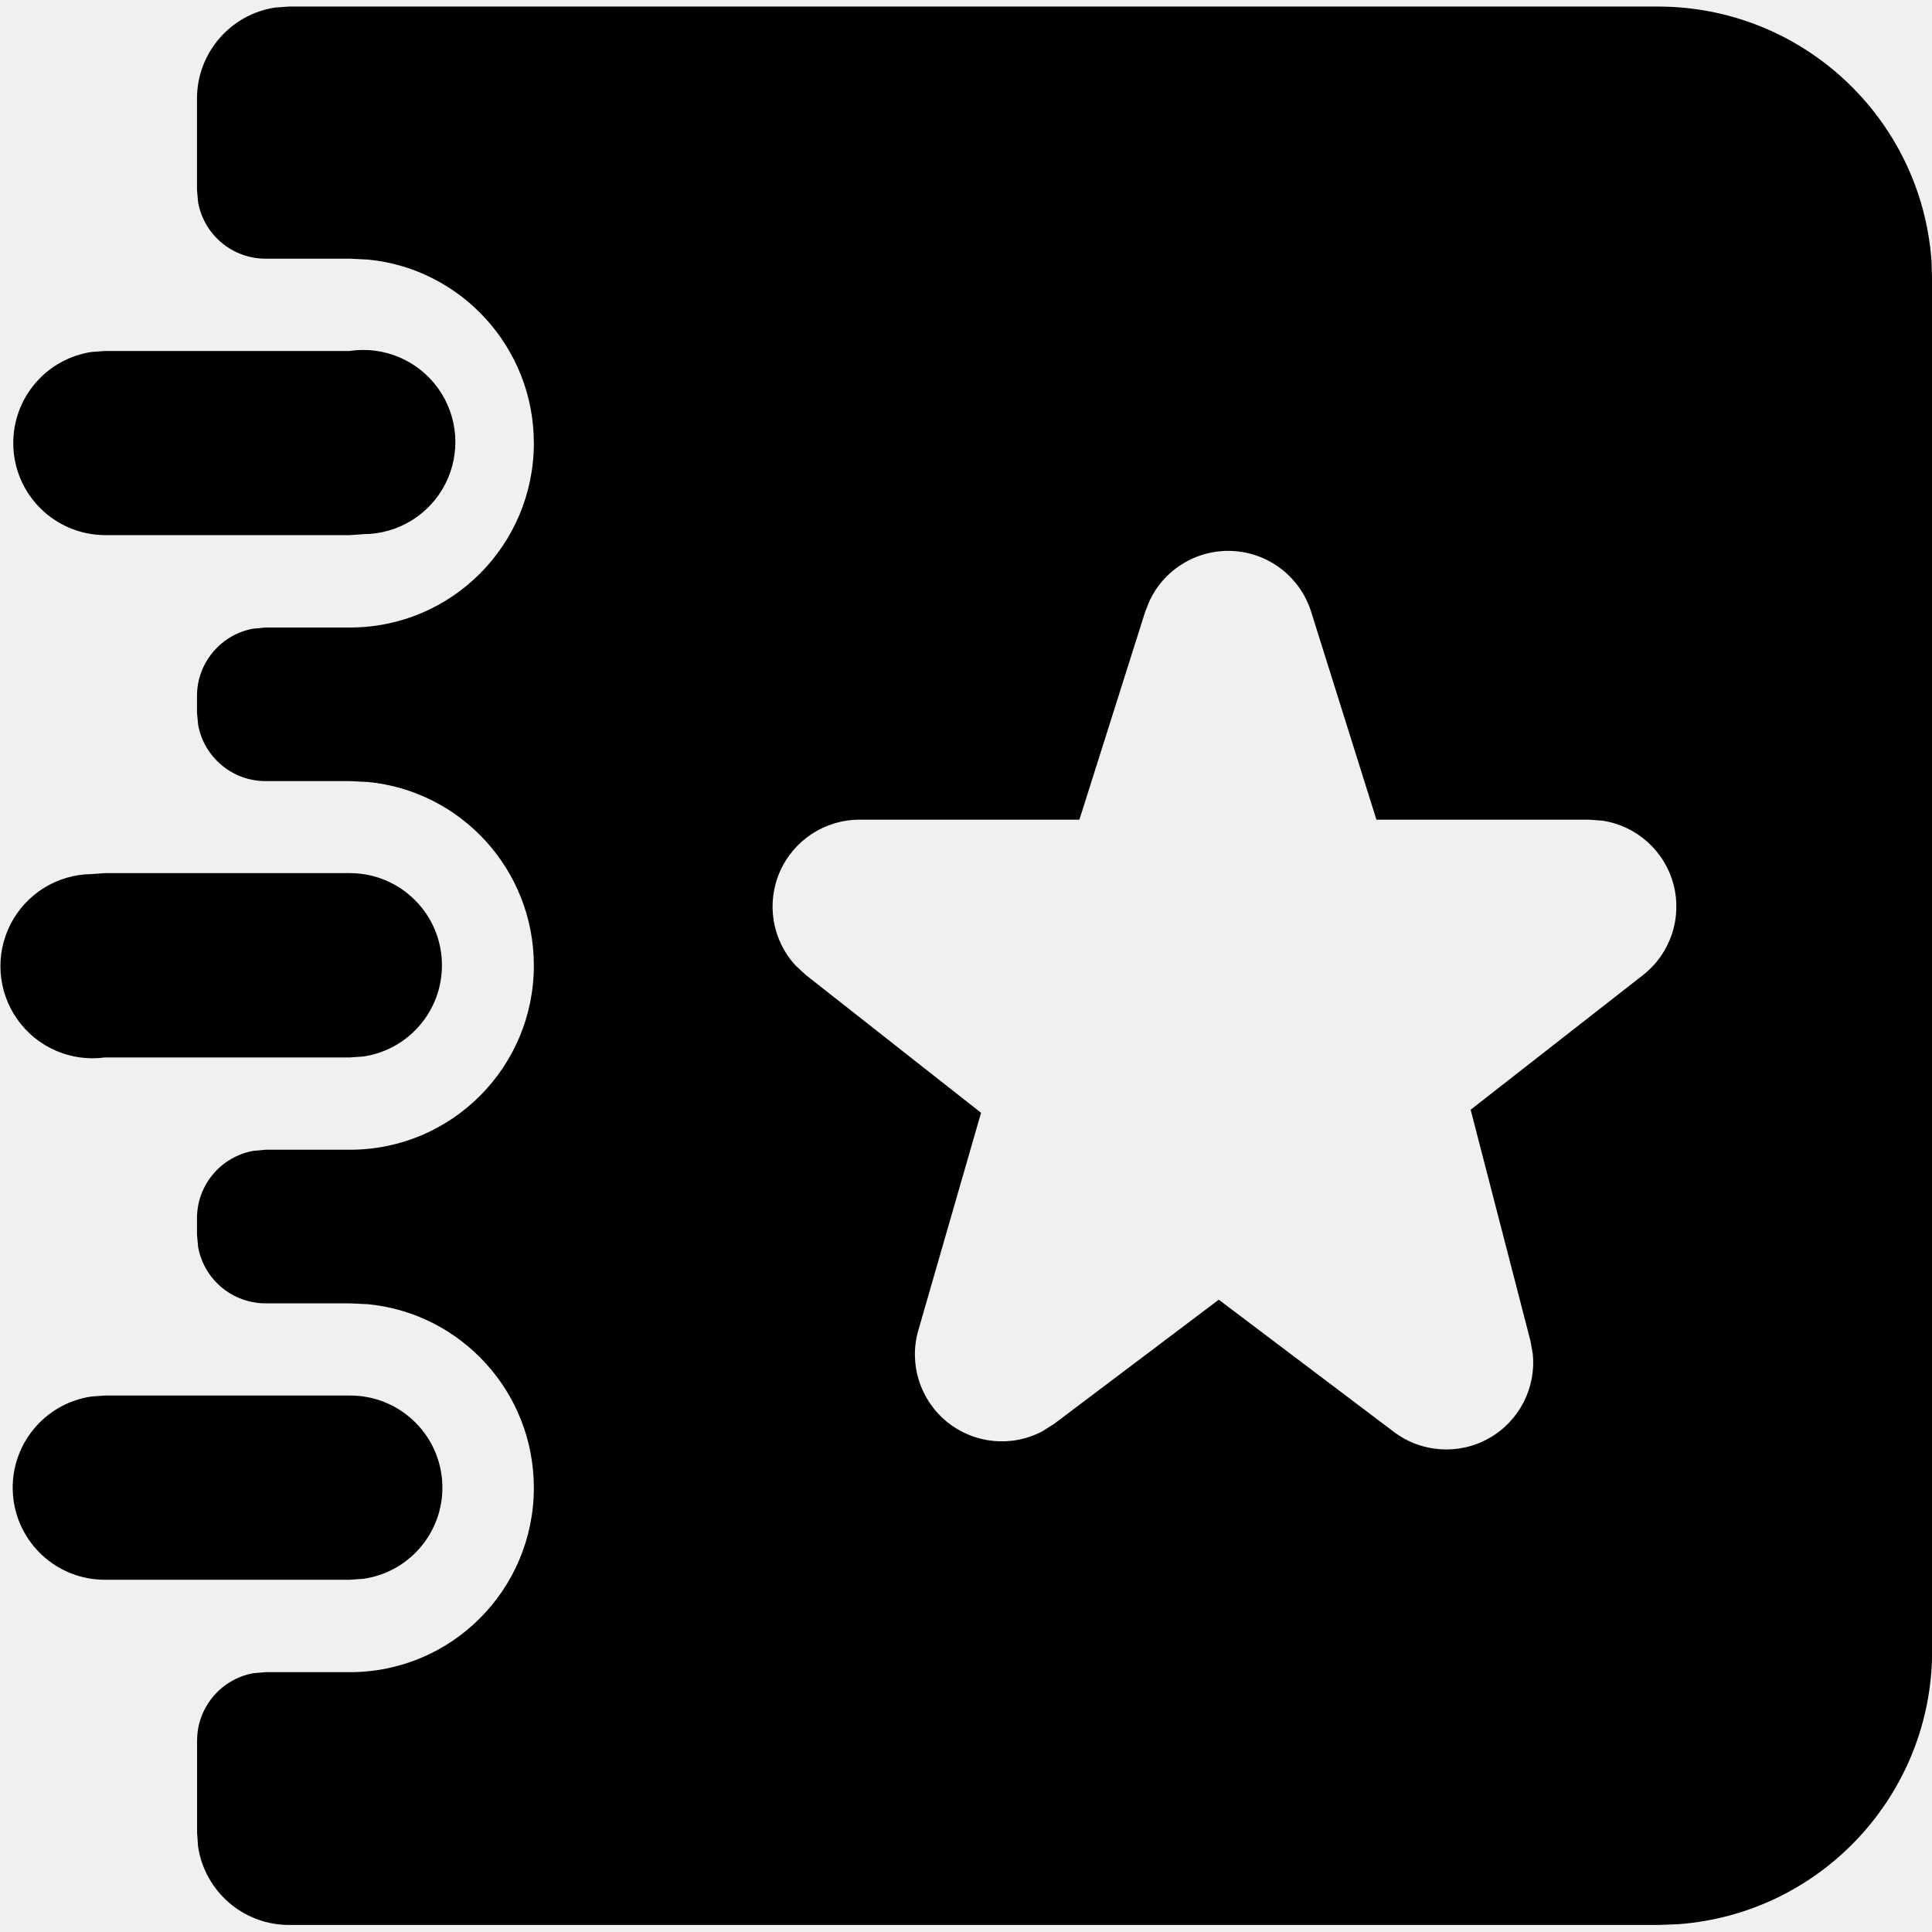
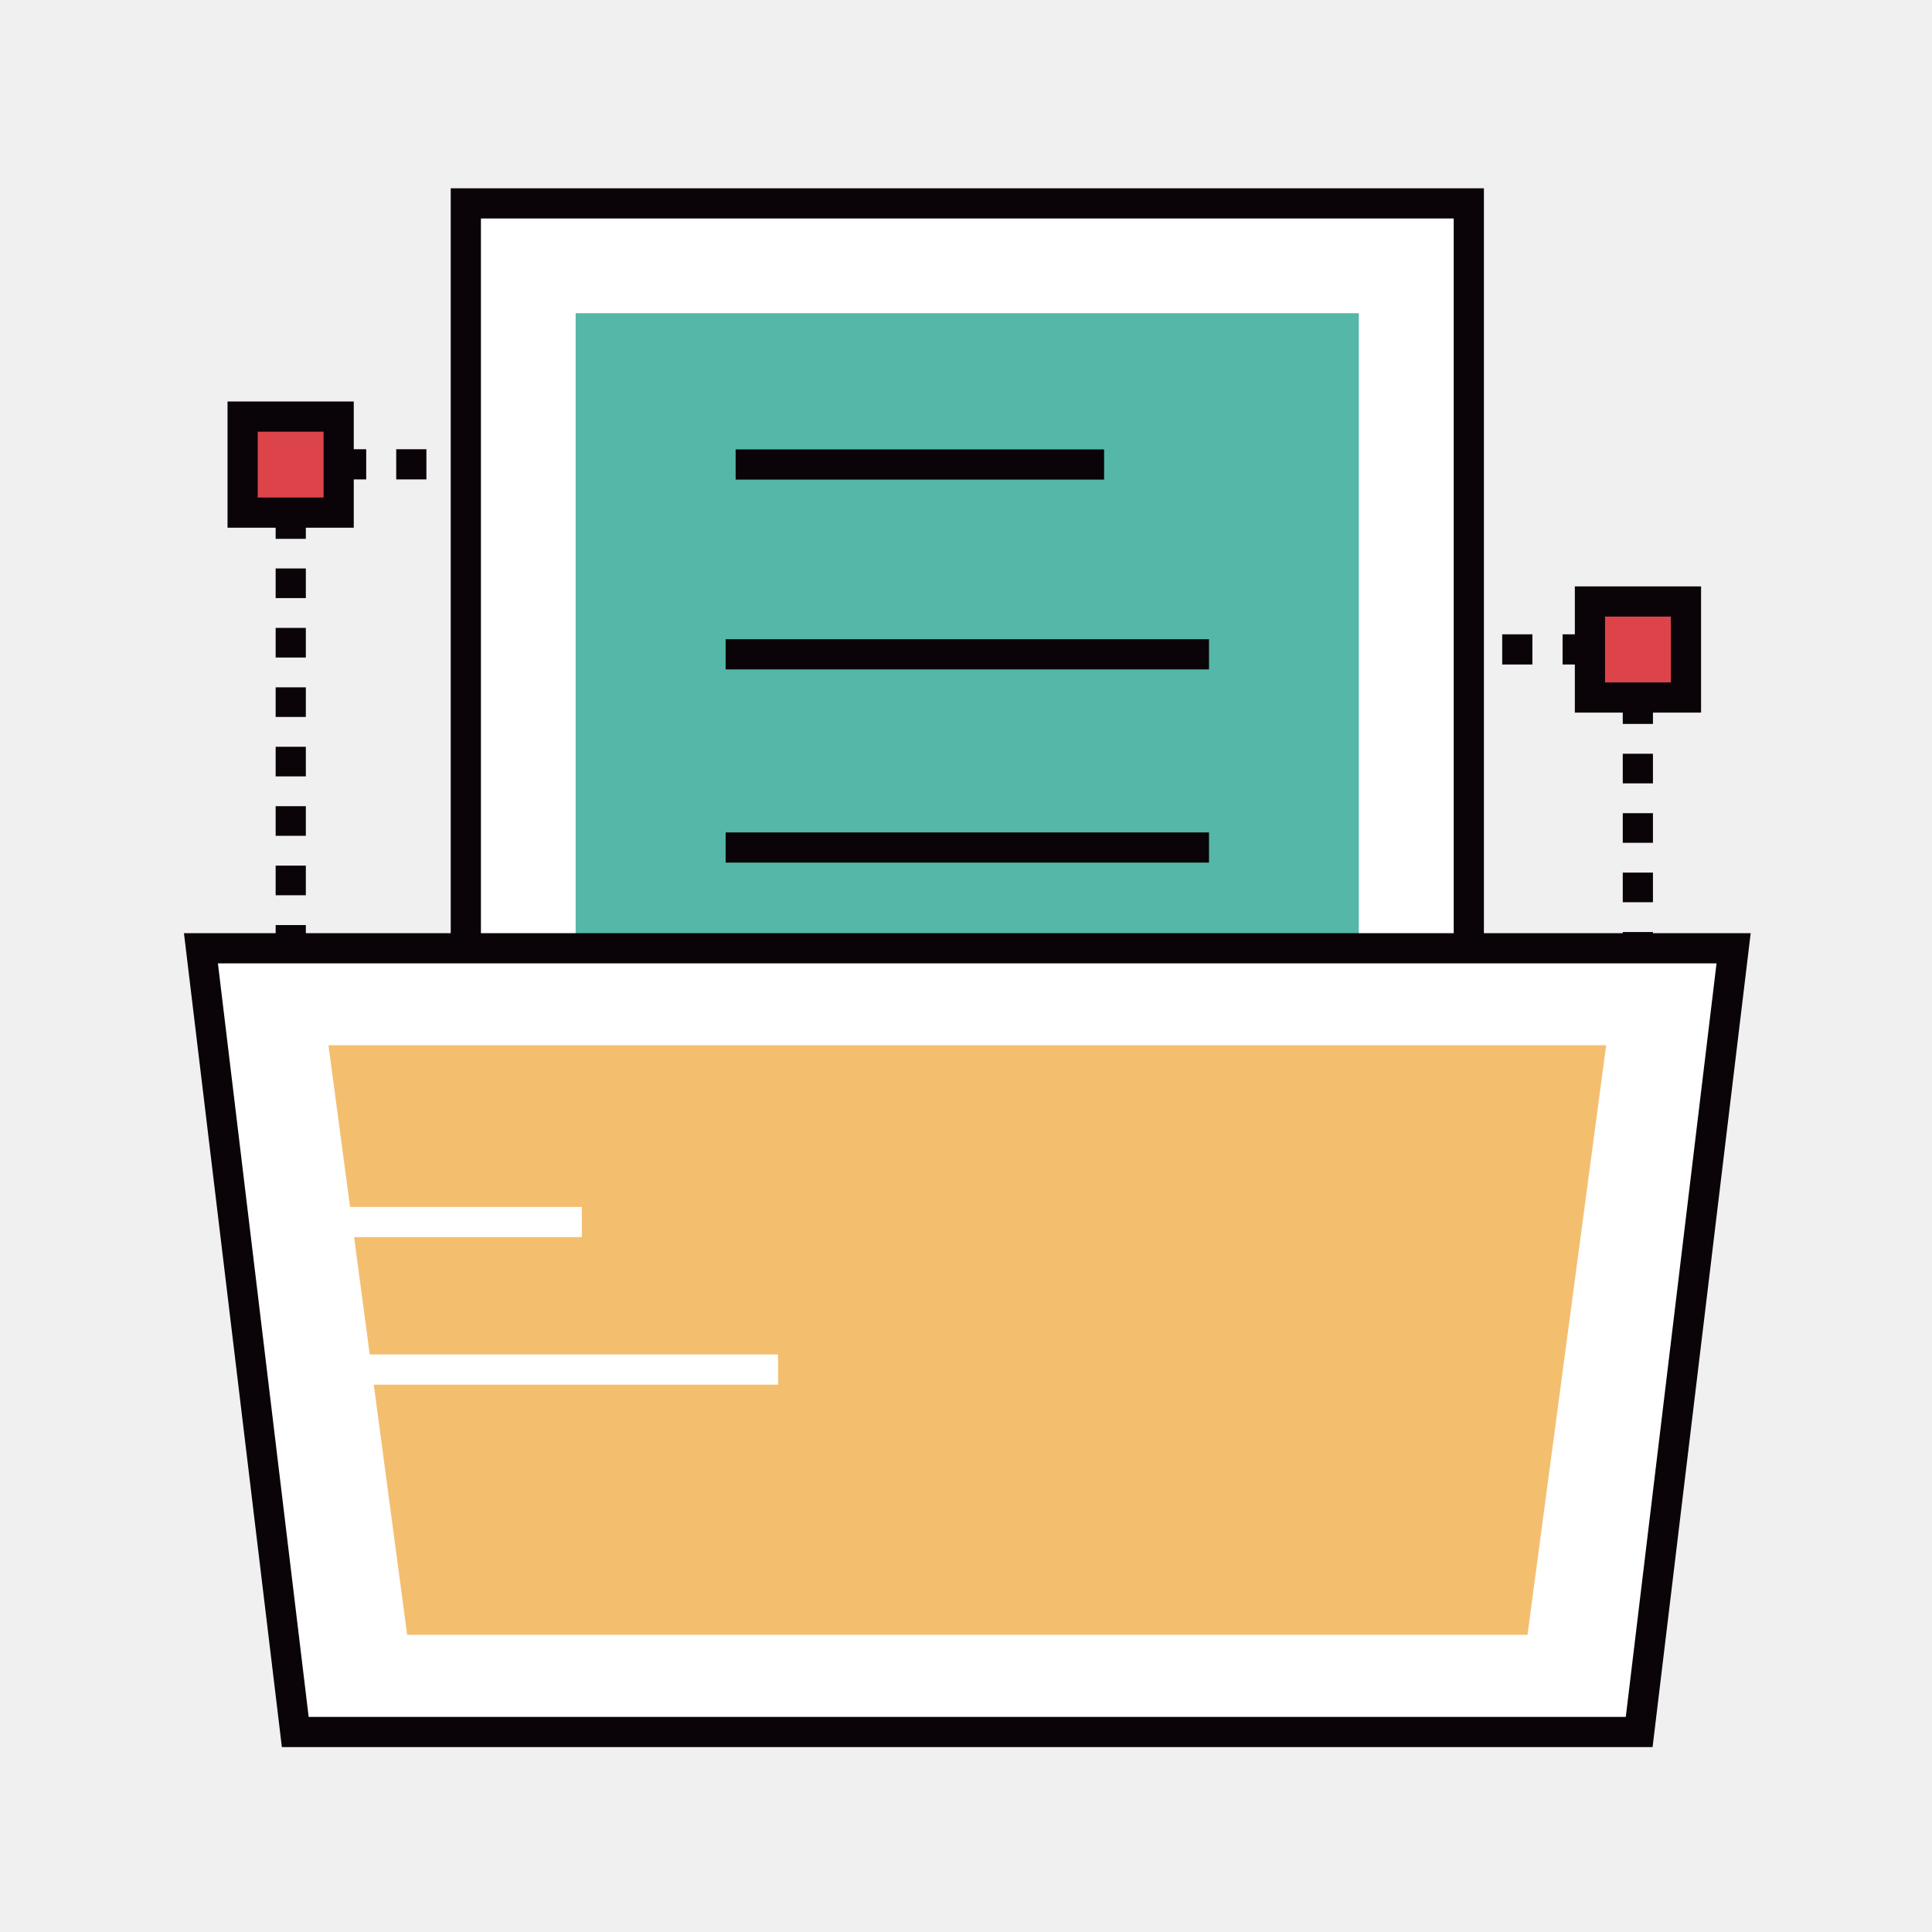
- <svg xmlns="http://www.w3.org/2000/svg" t="1632291189182" class="icon" viewBox="0 0 1031 1024" version="1.1" p-id="20717" width="32" height="32">
-   <path d="M884.797 0a146.33 146.33 0 0 1 145.92 135.373l0.358 10.906v731.136a146.33 146.33 0 0 1-135.373 145.92l-10.906 0.41H154.173a49.101 49.101 0 0 1-48.486-41.984l-0.512-7.27v-49.101c0-17.92 12.902-32.87 29.952-35.994l6.605-0.563h45.056c54.221 0 98.099-44.032 98.099-98.406 0-51.149-38.912-93.184-88.576-97.946l-9.472-0.461H141.731a36.608 36.608 0 0 1-35.994-30.003l-0.614-6.554v-8.858c0-17.92 12.954-32.87 30.003-35.942l6.605-0.614h45.056c54.221 0 98.099-44.032 98.099-98.304 0-51.2-38.912-93.184-88.576-97.946l-9.472-0.461H141.731a36.608 36.608 0 0 1-35.994-30.003l-0.614-6.554v-8.858c0-17.92 12.954-32.87 30.003-35.942l6.605-0.614h45.056c54.221 0 98.099-44.032 98.099-98.406 0-51.098-38.912-93.184-88.576-97.946l-9.472-0.461H141.731a36.608 36.608 0 0 1-35.994-30.003l-0.614-6.554V49.152a49.152 49.152 0 0 1 41.779-48.64L154.173 0h730.624zM186.787 741.222a49.152 49.152 0 0 1 7.219 97.792l-7.219 0.512H56.074a49.152 49.152 0 0 1-7.219-97.792l7.219-0.512h130.765z m426.906-424.704l-2.56 6.4-35.123 111.002H458.659a46.387 46.387 0 0 0-34.202 77.722l5.53 5.12 93.542 73.574-33.485 116.122a46.387 46.387 0 0 0 66.099 53.914l6.4-4.045 87.859-66.253 93.44 70.554a46.387 46.387 0 0 0 74.086-41.882l-1.229-6.758-31.898-123.29 91.955-71.834a46.387 46.387 0 0 0-21.709-82.432l-6.861-0.512h-113.664l-34.816-110.899a46.387 46.387 0 0 0-85.965-6.502z m-426.906 145.92a49.152 49.152 0 0 1 49.05 49.203 49.152 49.152 0 0 1-41.83 48.64l-7.219 0.512H56.074a49.152 49.152 0 1 1-7.219-97.843l7.219-0.512h130.765z m0-278.682a49.152 49.152 0 1 1 7.27 97.792l-7.322 0.512H56.074A49.152 49.152 0 0 1 7.075 232.96a49.152 49.152 0 0 1 41.779-48.64l7.219-0.512H186.787z" fill="currentColor" p-id="20718" />
+ <svg xmlns="http://www.w3.org/2000/svg" t="1633948901473" class="icon" viewBox="0 0 1024 1024" version="1.1" p-id="36488" width="32" height="32">
+   <path d="M401.9 584.7h16v16h-16zM385.9 600.7h-16v-16h16v16z m-31.9 0h-16v-16h16v16z m-32 0h-16v-16h16v16z m-32 0h-16v-16h16v16z m-32 0h-16v-16h16v16z m-32 0h-16v-16h16v16z m-31.9 0h-16v-16h16v16zM146.1 584.7h16v16h-16zM162.1 569h-16v-15.7h16V569z m0-31.5h-16v-15.7h16v15.7z m0-31.5h-16v-15.7h16V506z m0-31.5h-16v-15.7h16v15.7z m0-31.5h-16v-15.7h16V443z m0-31.5h-16v-15.7h16v15.7z m0-31.5h-16v-15.7h16V380z m0-31.5h-16v-15.7h16v15.7z m0-31.5h-16v-15.7h16V317z m0-31.4h-16v-15.7h16v15.7zM146.1 238.1h16v16h-16zM385.9 254.1h-16v-16h16v16z m-31.9 0h-16v-16h16v16z m-32 0h-16v-16h16v16z m-32 0h-16v-16h16v16z m-32 0h-16v-16h16v16z m-32 0h-16v-16h16v16z m-31.9 0h-16v-16h16v16zM401.9 238.1h16v16h-16zM417.9 569h-16v-15.7h16V569z m0-31.5h-16v-15.7h16v15.7z m0-31.5h-16v-15.7h16V506z m0-31.5h-16v-15.7h16v15.7z m0-31.5h-16v-15.7h16V443z m0-31.5h-16v-15.7h16v15.7z m0-31.5h-16v-15.7h16V380z m0-31.5h-16v-15.7h16v15.7z m0-31.5h-16v-15.7h16V317z m0-31.4h-16v-15.7h16v15.7zM860.1 682.9h16v16h-16zM844.2 698.9h-16v-16h16v16z m-32 0h-16v-16h16v16z m-32 0h-16v-16h16v16z m-32 0h-16v-16h16v16z m-32 0h-16v-16h16v16z m-31.9 0h-16v-16h16v16z m-32 0h-16v-16h16v16zM604.3 682.9h16v16h-16zM620.3 667.1h-16v-15.7h16v15.7z m0-31.4h-16V620h16v15.7z m0-31.5h-16v-15.7h16v15.7z m0-31.5h-16V557h16v15.7z m0-31.5h-16v-15.7h16v15.7z m0-31.5h-16V494h16v15.7z m0-31.5h-16v-15.7h16v15.7z m0-31.5h-16V431h16v15.7z m0-31.5h-16v-15.7h16v15.7z m0-31.5h-16V368h16v15.7zM604.3 336.2h16v16h-16zM844.2 352.2h-16v-16h16v16z m-32 0h-16v-16h16v16z m-32 0h-16v-16h16v16z m-32 0h-16v-16h16v16z m-32 0h-16v-16h16v16z m-31.9 0h-16v-16h16v16z m-32 0h-16v-16h16v16zM860.1 336.2h16v16h-16zM876.1 667.1h-16v-15.7h16v15.7z m0-31.4h-16V620h16v15.7z m0-31.5h-16v-15.7h16v15.7z m0-31.5h-16V557h16v15.7z m0-31.5h-16v-15.7h16v15.7z m0-31.5h-16V494h16v15.7z m0-31.5h-16v-15.7h16v15.7z m0-31.5h-16V431h16v15.7z m0-31.5h-16v-15.7h16v15.7z m0-31.5h-16V368h16v15.7z" fill="#0A0408" p-id="36489" />
+   <path d="M246.9 107.8h531.6v531.6H246.9z" fill="#FFFFFF" p-id="36490" />
+   <path d="M786.5 647.4H238.9V99.8h547.6v547.6z m-531.6-16h515.6V115.8H254.9v515.6z" fill="#0A0408" p-id="36491" />
+   <path d="M305.1 166h415.1v415.1H305.1z" fill="#55B7A8" p-id="36492" />
+   <path d="M389.9 238.2h195.3v16H389.9zM384.6 338.8h256.2v16H384.6zM384.6 441.2h256.2v16H384.6z" fill="#0A0408" p-id="36493" />
+   <path d="M868.8 918H156.5l-50-415.4h812.3z" fill="#FFFFFF" p-id="36494" />
+   <path d="M875.9 926H149.4L97.5 494.6h830.4l-52 431.4z m-712.3-16h698.1l48.1-399.4H115.5L163.6 910z" fill="#0A0408" p-id="36495" />
+   <path d="M809.6 866.5H215.8L174.1 554h677.2z" fill="#F4BE6F" p-id="36496" />
+   <path d="M154.1 639.7h154.3v16H154.1zM154.1 717.9h258.3v16H154.1z" fill="#FFFFFF" p-id="36497" />
+   <path d="M842.7 318.8h50.9v50.9h-50.9z" fill="#DC444A" p-id="36498" />
+   <path d="M901.6 377.7h-66.9v-66.9h66.9v66.9z m-50.9-16h34.9v-34.9h-34.9v34.9z" fill="#0A0408" p-id="36499" />
+   <path d="M128.6 220.8h50.9v50.9h-50.9z" fill="#DC444A" p-id="36500" />
+   <path d="M187.5 279.7h-66.9v-66.9h66.9v66.9z m-50.9-16h34.9v-34.9h-34.9v34.9z" fill="#0A0408" p-id="36501" />
</svg>
